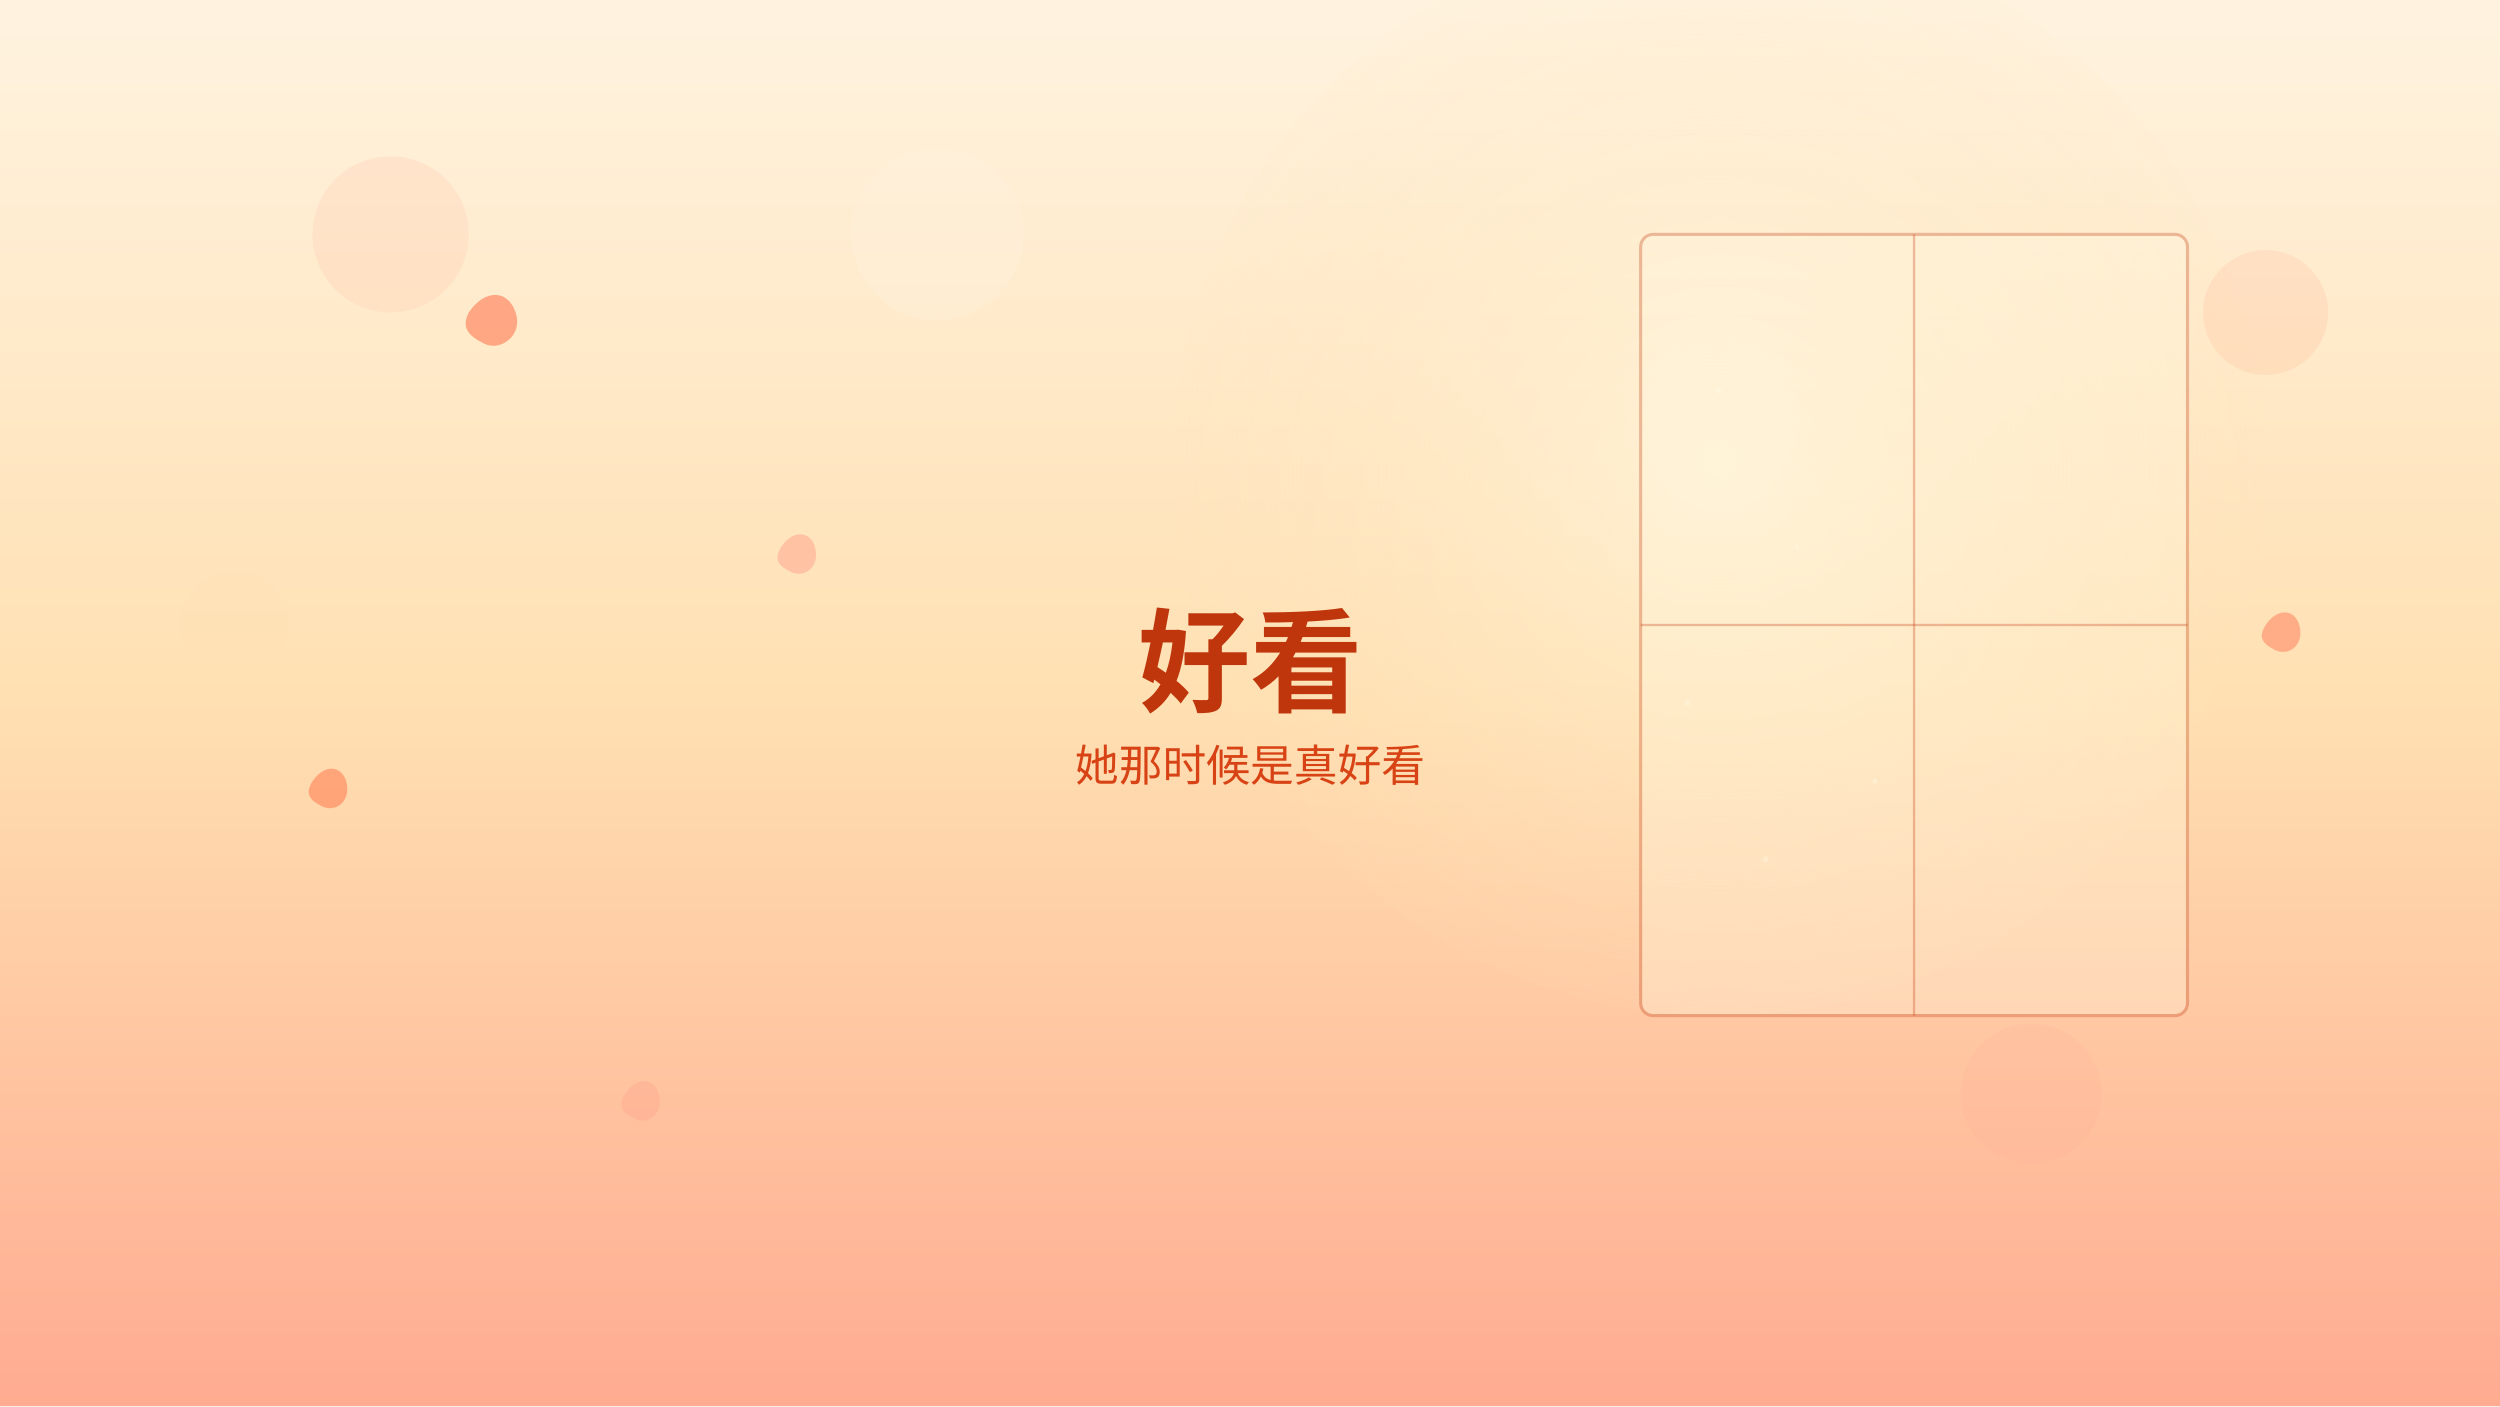
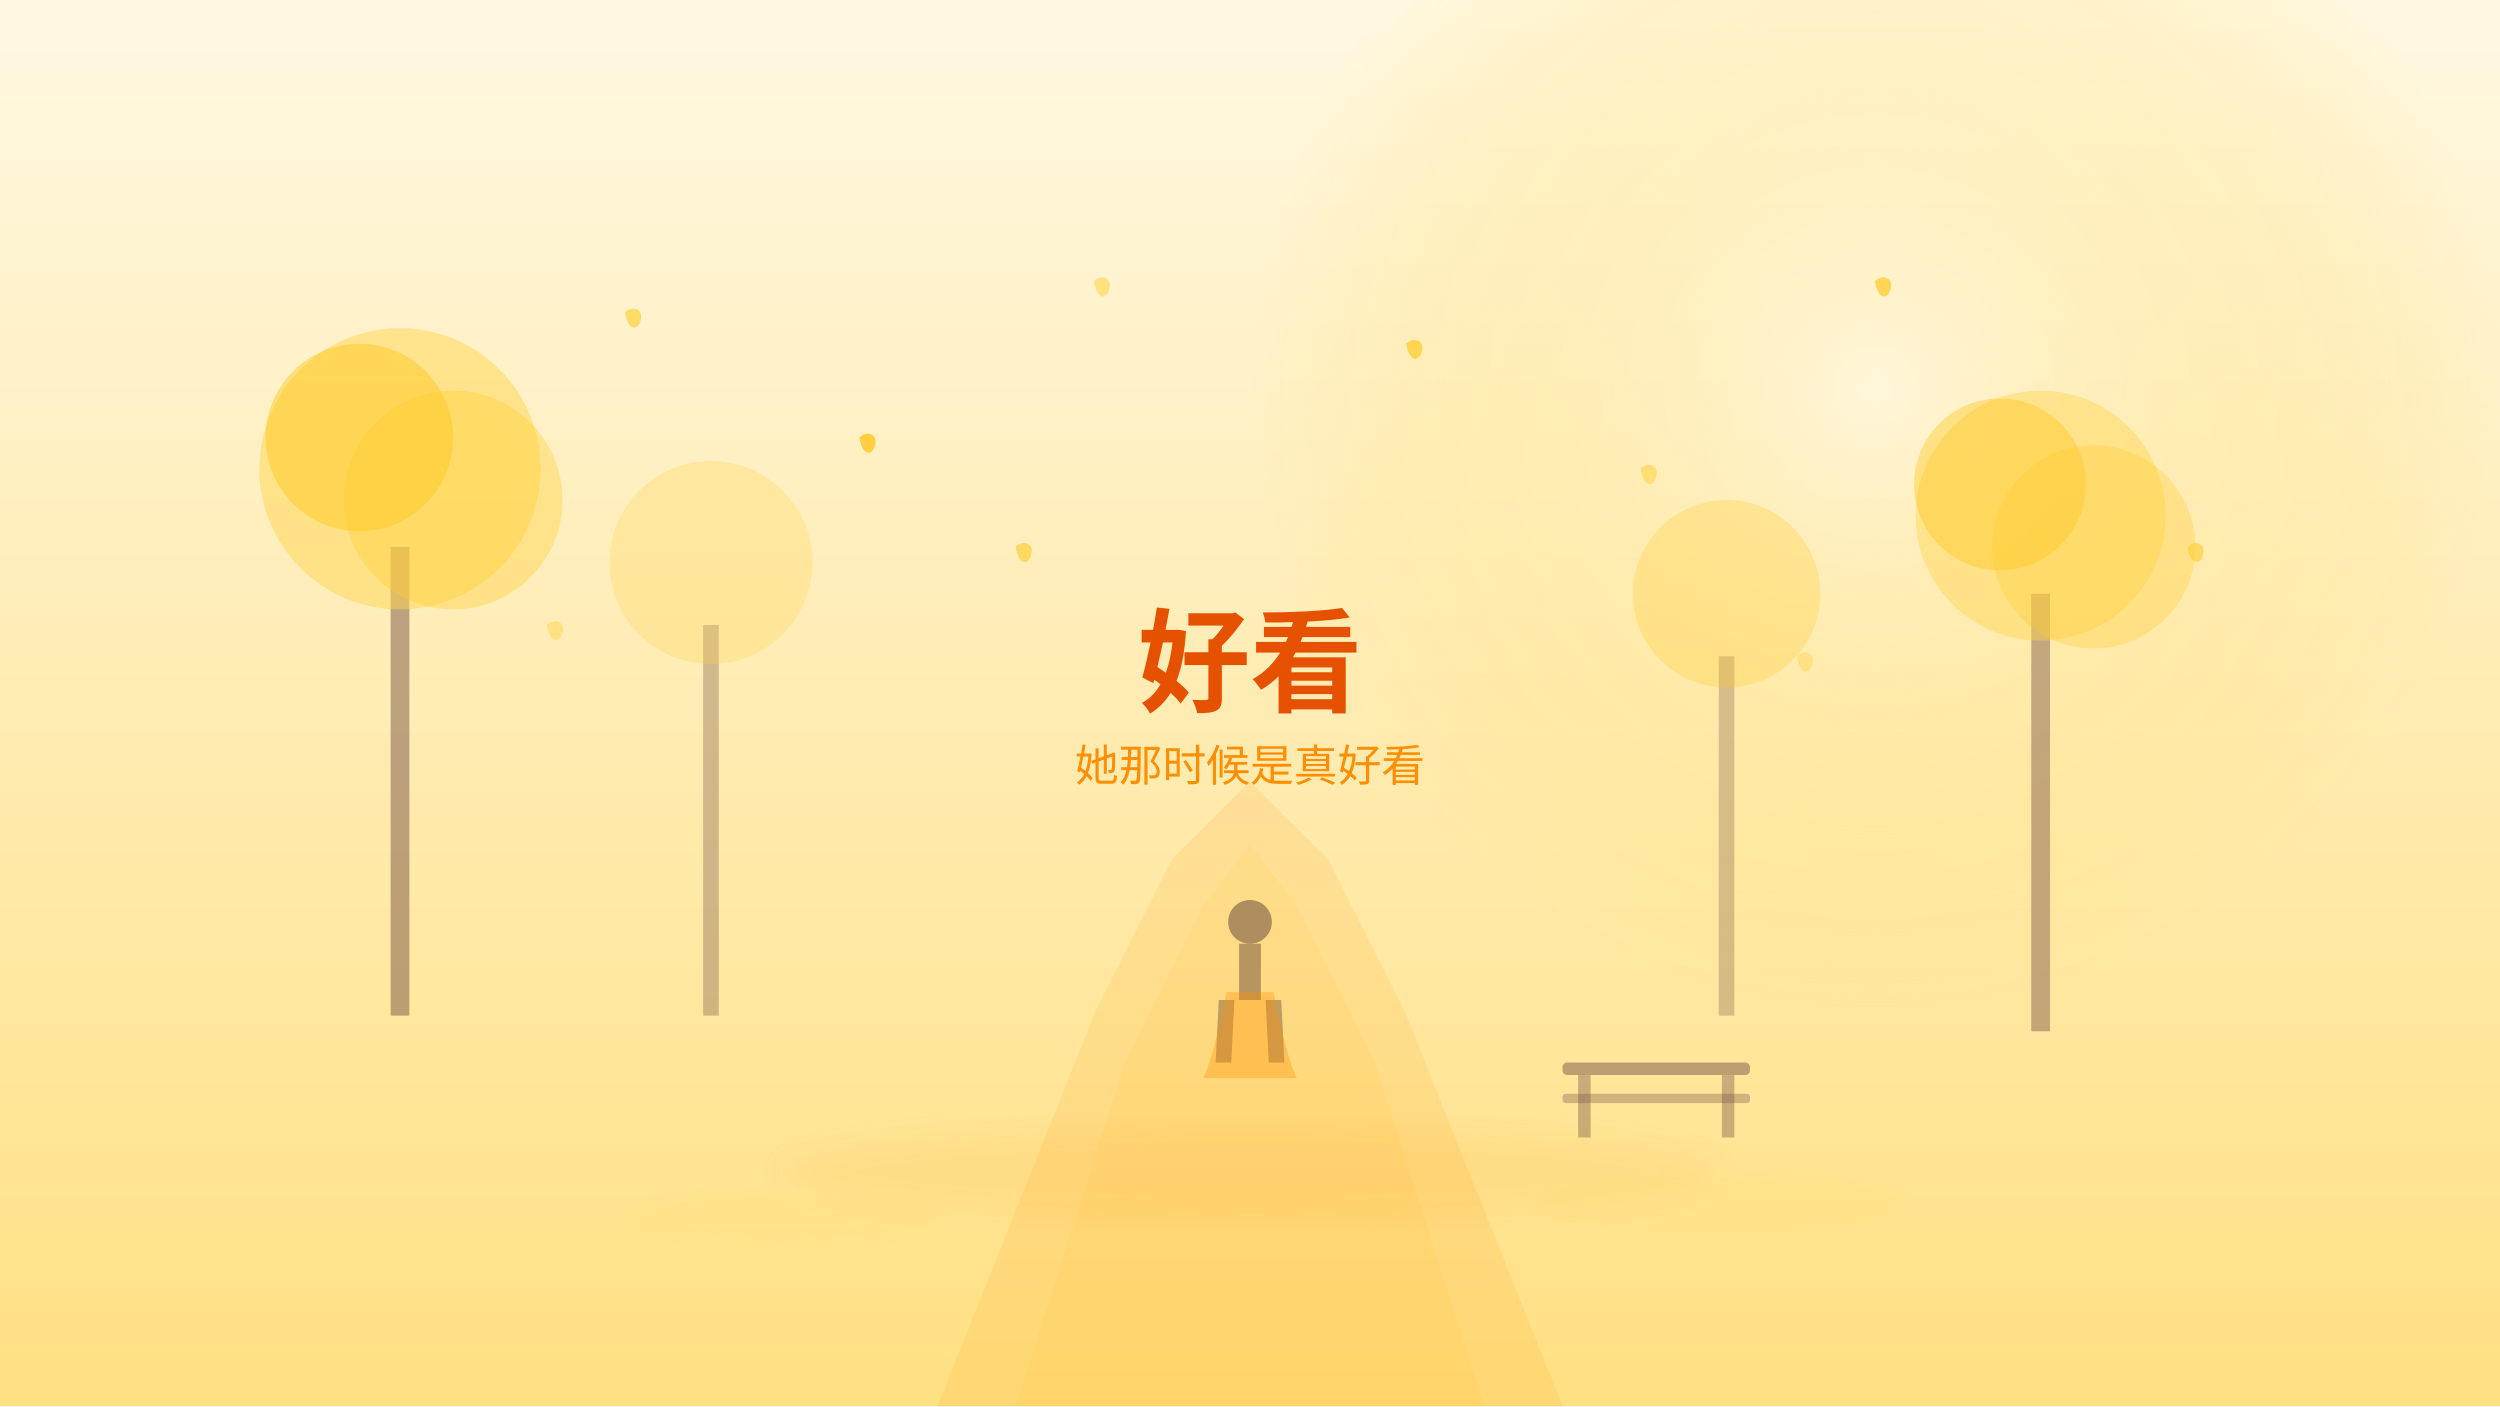
<svg xmlns="http://www.w3.org/2000/svg" width="1600" height="900" viewBox="0 0 1600 900" fill="none">
  <defs>
    <linearGradient id="bg" x1="800" y1="0" x2="800" y2="900" gradientUnits="userSpaceOnUse">
-       <stop stop-color="#FFF3E0" />
-       <stop offset="0.5" stop-color="#FFE0B2" />
-       <stop offset="1" stop-color="#FFAB91" />
+       <stop stop-color="#FFF8E1" />
+       <stop offset="0.5" stop-color="#FFECB3" />
+       <stop offset="1" stop-color="#FFE082" />
    </linearGradient>
-     <radialGradient id="sunlight" cx="1100" cy="300" r="400" gradientUnits="userSpaceOnUse">
-       <stop stop-color="#FFF8E1" stop-opacity="0.6" />
-       <stop offset="1" stop-color="#FFE0B2" stop-opacity="0" />
+     <radialGradient id="sunlight" cx="1200" cy="250" r="400" gradientUnits="userSpaceOnUse">
+       <stop stop-color="#FFF8E1" stop-opacity="0.7" />
+       <stop offset="1" stop-color="#FFD54F" stop-opacity="0" />
    </radialGradient>
    <filter id="soft">
      <feGaussianBlur stdDeviation="3" />
    </filter>
+     <filter id="glow">
+       <feGaussianBlur stdDeviation="8" />
+     </filter>
  </defs>
  <rect width="1600" height="900" fill="url(#bg)" />
-   <circle cx="1100" cy="300" r="350" fill="url(#sunlight)" />
-   <rect x="1050" y="150" width="350" height="500" rx="8" stroke="#BF360C" stroke-width="2" fill="#FFF8E1" opacity="0.3" />
-   <line x1="1225" y1="150" x2="1225" y2="650" stroke="#BF360C" stroke-width="1.5" opacity="0.3" />
-   <line x1="1050" y1="400" x2="1400" y2="400" stroke="#BF360C" stroke-width="1.5" opacity="0.3" />
-   <path d="M300 200C310 185 325 185 330 200C335 215 320 225 310 220C300 215 295 210 300 200Z" fill="#FF8A65" opacity="0.7" />
-   <path d="M500 350C508 338 520 340 522 352C524 364 514 370 506 366C498 362 495 358 500 350Z" fill="#FFAB91" opacity="0.6" />
-   <path d="M200 500C208 488 220 490 222 502C224 514 214 520 206 516C198 512 195 508 200 500Z" fill="#FF7043" opacity="0.5" />
-   <path d="M1450 400C1458 388 1470 390 1472 402C1474 414 1464 420 1456 416C1448 412 1445 408 1450 400Z" fill="#FF8A65" opacity="0.6" />
-   <path d="M400 700C408 688 420 690 422 702C424 714 414 720 406 716C398 712 395 708 400 700Z" fill="#FFAB91" opacity="0.5" />
-   <circle cx="250" cy="150" r="50" fill="#FFAB91" opacity="0.15" />
-   <circle cx="1450" cy="200" r="40" fill="#FF8A65" opacity="0.12" />
-   <circle cx="150" cy="400" r="35" fill="#FFE0B2" opacity="0.25" />
-   <circle cx="600" cy="150" r="55" fill="#FFF3E0" opacity="0.3" />
-   <circle cx="1300" cy="700" r="45" fill="#FFAB91" opacity="0.15" />
-   <circle cx="1100" cy="250" r="2" fill="#FFF8E1" opacity="0.6" />
-   <circle cx="1150" cy="350" r="1.5" fill="#FFF8E1" opacity="0.5" />
-   <circle cx="1080" cy="450" r="2" fill="#FFF8E1" opacity="0.4" />
-   <circle cx="1200" cy="500" r="1.5" fill="#FFF8E1" opacity="0.5" />
-   <circle cx="1130" cy="550" r="2" fill="#FFF8E1" opacity="0.35" />
-   <text x="800" y="450" text-anchor="middle" fill="#BF360C" font-family="'PingFang SC', 'Noto Serif SC', sans-serif" font-size="72" font-weight="700">好看</text>
-   <text x="800" y="500" text-anchor="middle" fill="#D84315" font-family="'PingFang SC', 'Noto Serif SC', sans-serif" font-size="28">她那时候是真好看</text>
+   <circle cx="1200" cy="250" r="400" fill="url(#sunlight)" />
+   <path d="M600 900L700 650L750 550L800 500L850 550L900 650L1000 900Z" fill="#FF8F00" opacity="0.12" />
+   <path d="M650 900L720 680L770 580L800 540L830 580L880 680L950 900Z" fill="#FFB300" opacity="0.08" />
+   <rect x="250" y="350" width="12" height="300" fill="#795548" opacity="0.5" />
+   <circle cx="256" cy="300" r="90" fill="#FFD54F" opacity="0.5" />
+   <circle cx="230" cy="280" r="60" fill="#FFC107" opacity="0.4" />
+   <circle cx="290" cy="320" r="70" fill="#FFCA28" opacity="0.35" />
+   <rect x="1300" y="380" width="12" height="280" fill="#795548" opacity="0.45" />
+   <circle cx="1306" cy="330" r="80" fill="#FFD54F" opacity="0.45" />
+   <circle cx="1280" cy="310" r="55" fill="#FFC107" opacity="0.35" />
+   <circle cx="1340" cy="350" r="65" fill="#FFCA28" opacity="0.3" />
+   <rect x="450" y="400" width="10" height="250" fill="#795548" opacity="0.35" />
+   <circle cx="455" cy="360" r="65" fill="#FFD54F" opacity="0.3" />
+   <rect x="1100" y="420" width="10" height="230" fill="#795548" opacity="0.3" />
+   <circle cx="1105" cy="380" r="60" fill="#FFCA28" opacity="0.28" />
+   <path d="M400 200C405 195 412 198 410 205C408 212 402 212 400 200Z" fill="#FFD54F" opacity="0.8" />
+   <path d="M550 280C555 275 562 278 560 285C558 292 552 292 550 280Z" fill="#FFC107" opacity="0.7" />
+   <path d="M700 180C705 175 712 178 710 185C708 192 702 192 700 180Z" fill="#FFD54F" opacity="0.6" />
+   <path d="M900 220C905 215 912 218 910 225C908 232 902 232 900 220Z" fill="#FFCA28" opacity="0.7" />
+   <path d="M1050 300C1055 295 1062 298 1060 305C1058 312 1052 312 1050 300Z" fill="#FFD54F" opacity="0.65" />
+   <path d="M1200 180C1205 175 1212 178 1210 185C1208 192 1202 192 1200 180Z" fill="#FFC107" opacity="0.6" />
+   <path d="M350 400C355 395 362 398 360 405C358 412 352 412 350 400Z" fill="#FFD54F" opacity="0.5" />
+   <path d="M1400 350C1405 345 1412 348 1410 355C1408 362 1402 362 1400 350Z" fill="#FFCA28" opacity="0.55" />
+   <path d="M650 350C655 345 662 348 660 355C658 362 652 362 650 350Z" fill="#FFC107" opacity="0.5" />
+   <path d="M1150 420C1155 415 1162 418 1160 425C1158 432 1152 432 1150 420Z" fill="#FFD54F" opacity="0.45" />
+   <circle cx="800" cy="590" r="14" fill="#5D4037" opacity="0.5" />
+   <path d="M793 604L793 640L807 640L807 604Z" fill="#5D4037" opacity="0.45" />
+   <path d="M780 640L790 640L788 680L778 680Z" fill="#5D4037" opacity="0.4" />
+   <path d="M810 640L820 640L822 680L812 680Z" fill="#5D4037" opacity="0.4" />
+   <path d="M785 635C780 660 775 680 770 690L830 690C825 680 820 660 815 635Z" fill="#FF8F00" opacity="0.35" />
+   <rect x="1000" y="680" width="120" height="8" rx="3" fill="#795548" opacity="0.5" />
+   <rect x="1010" y="688" width="8" height="40" fill="#795548" opacity="0.4" />
+   <rect x="1102" y="688" width="8" height="40" fill="#795548" opacity="0.4" />
+   <rect x="1000" y="700" width="120" height="6" rx="2" fill="#795548" opacity="0.35" />
+   <ellipse cx="800" cy="750" rx="300" ry="30" fill="#FF8F00" opacity="0.08" filter="url(#glow)" />
+   <ellipse cx="500" cy="780" rx="100" ry="15" fill="#FFD54F" opacity="0.1" filter="url(#soft)" />
+   <ellipse cx="1100" cy="770" rx="120" ry="18" fill="#FFD54F" opacity="0.1" filter="url(#soft)" />
+   <text x="800" y="450" text-anchor="middle" fill="#E65100" font-family="'PingFang SC', 'Noto Serif SC', sans-serif" font-size="72" font-weight="700">好看</text>
+   <text x="800" y="500" text-anchor="middle" fill="#FF8F00" font-family="'PingFang SC', 'Noto Serif SC', sans-serif" font-size="28">她那时候是真好看</text>
</svg>
